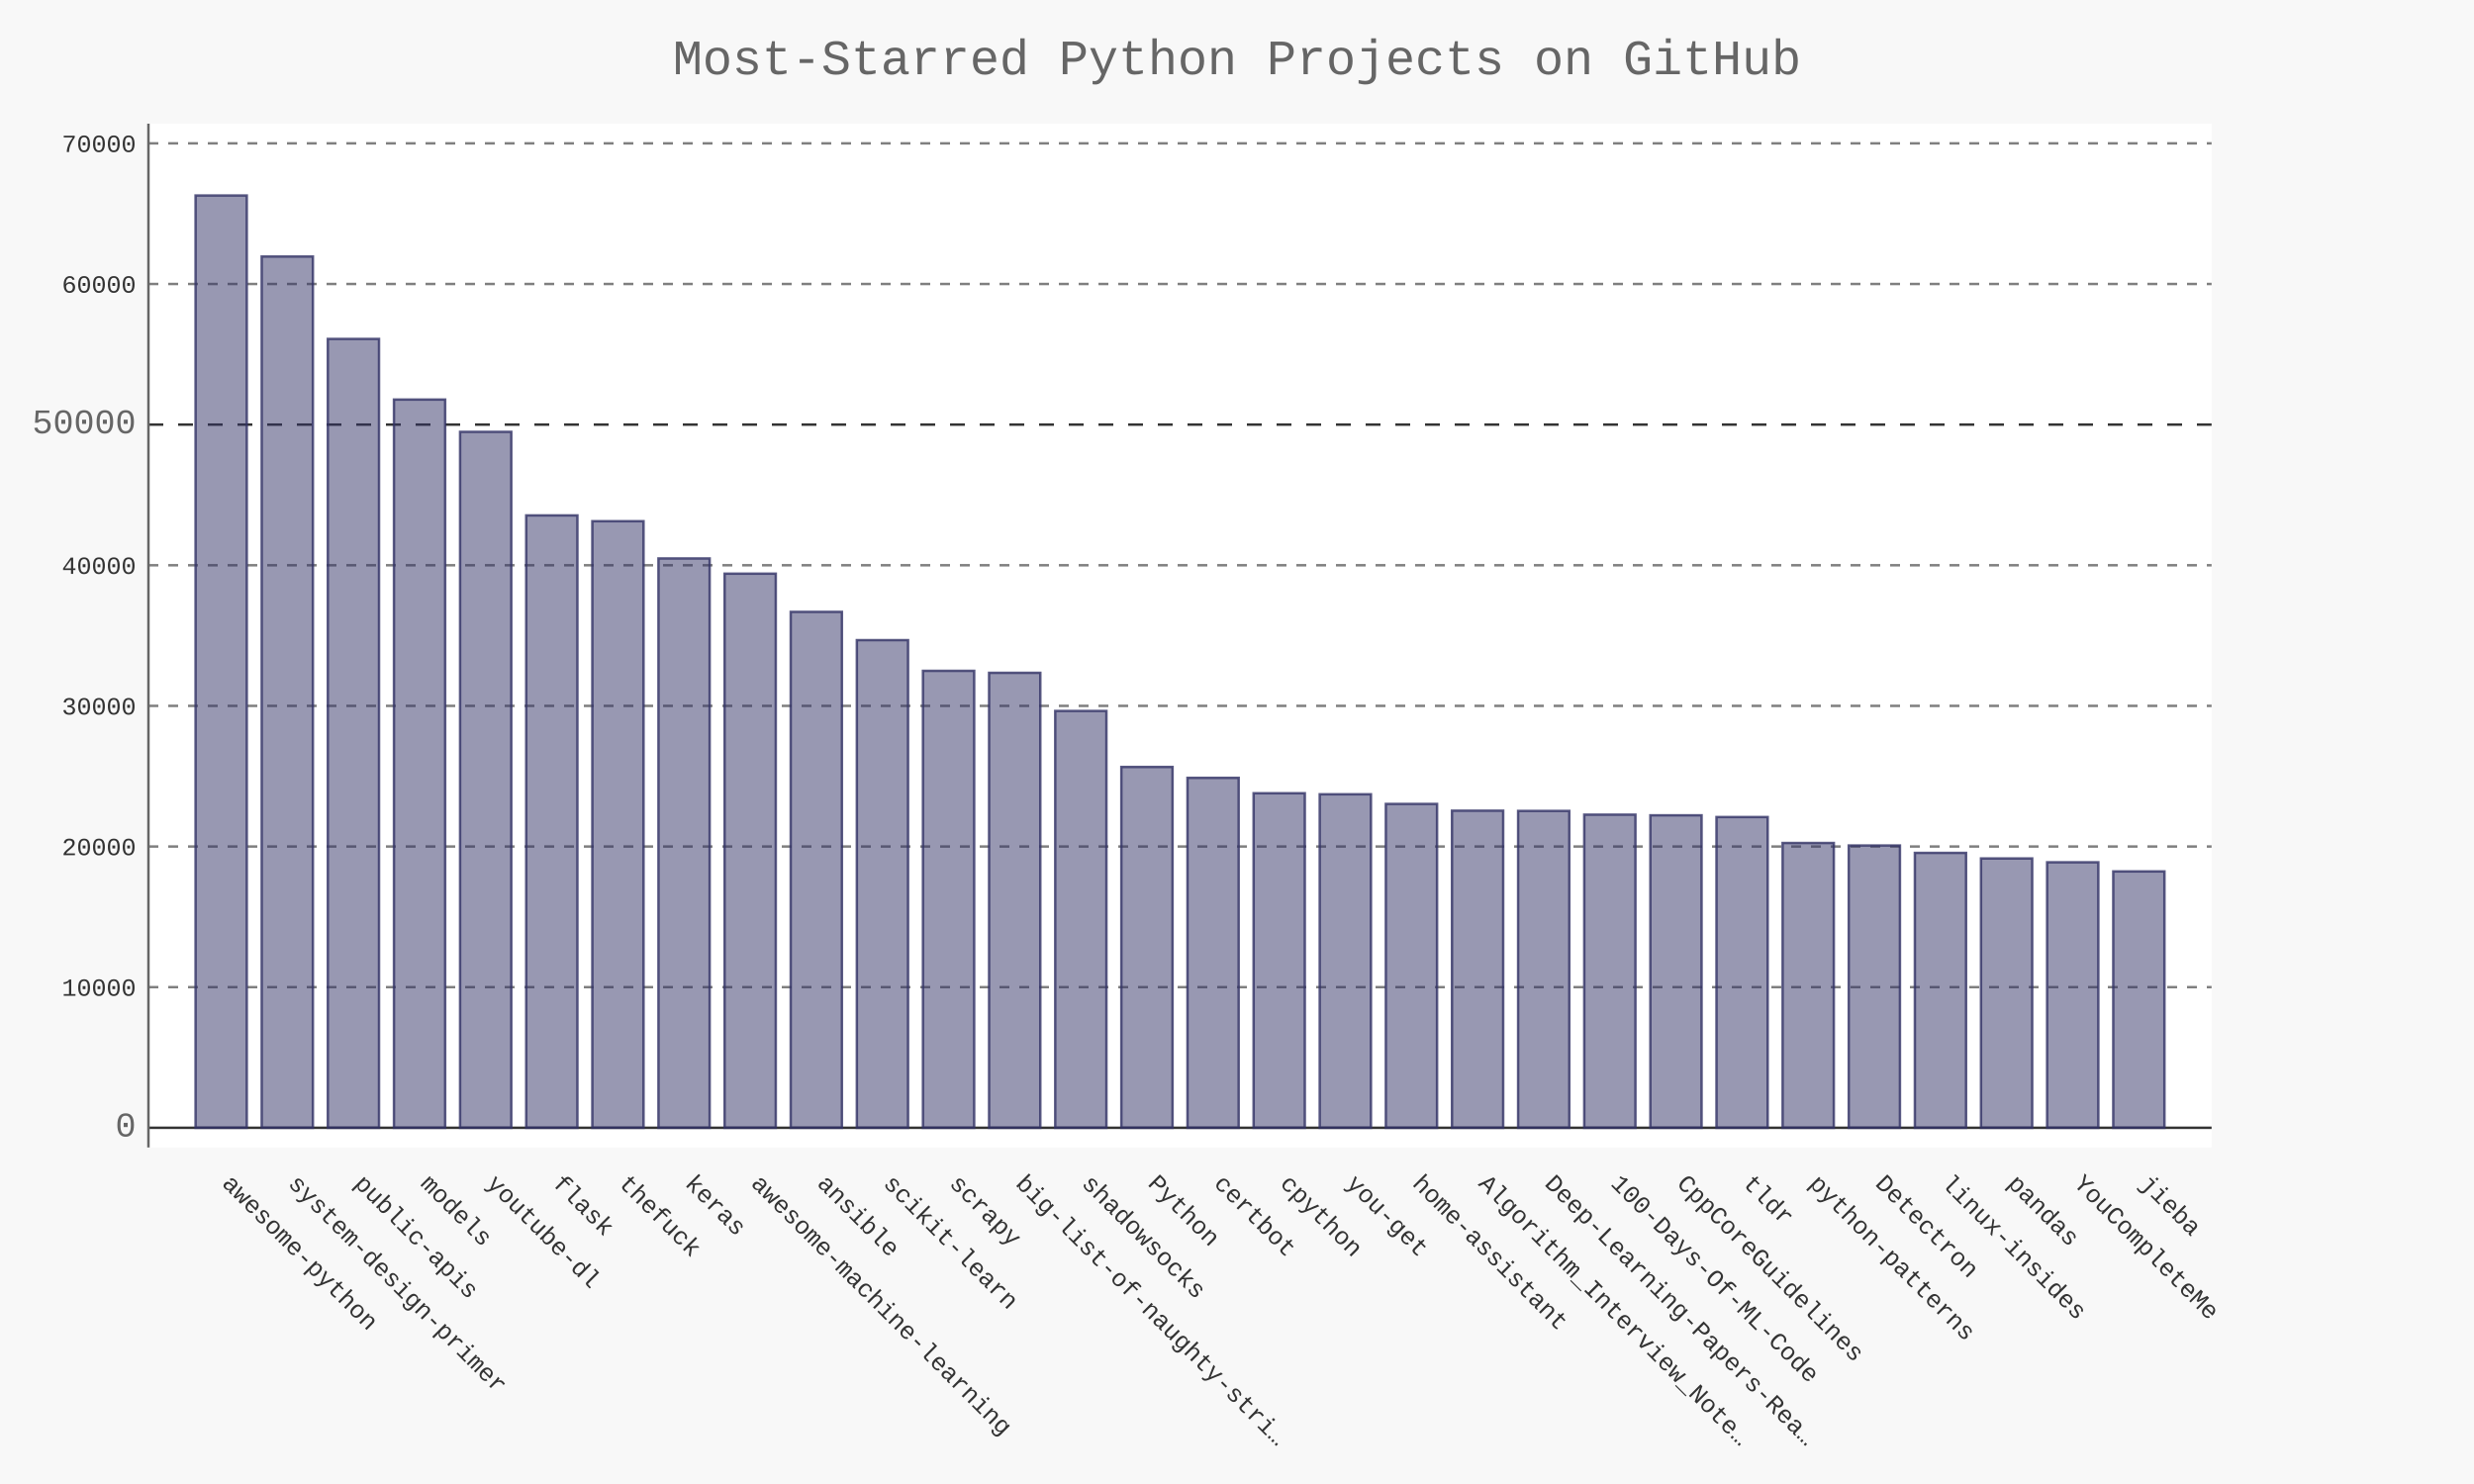
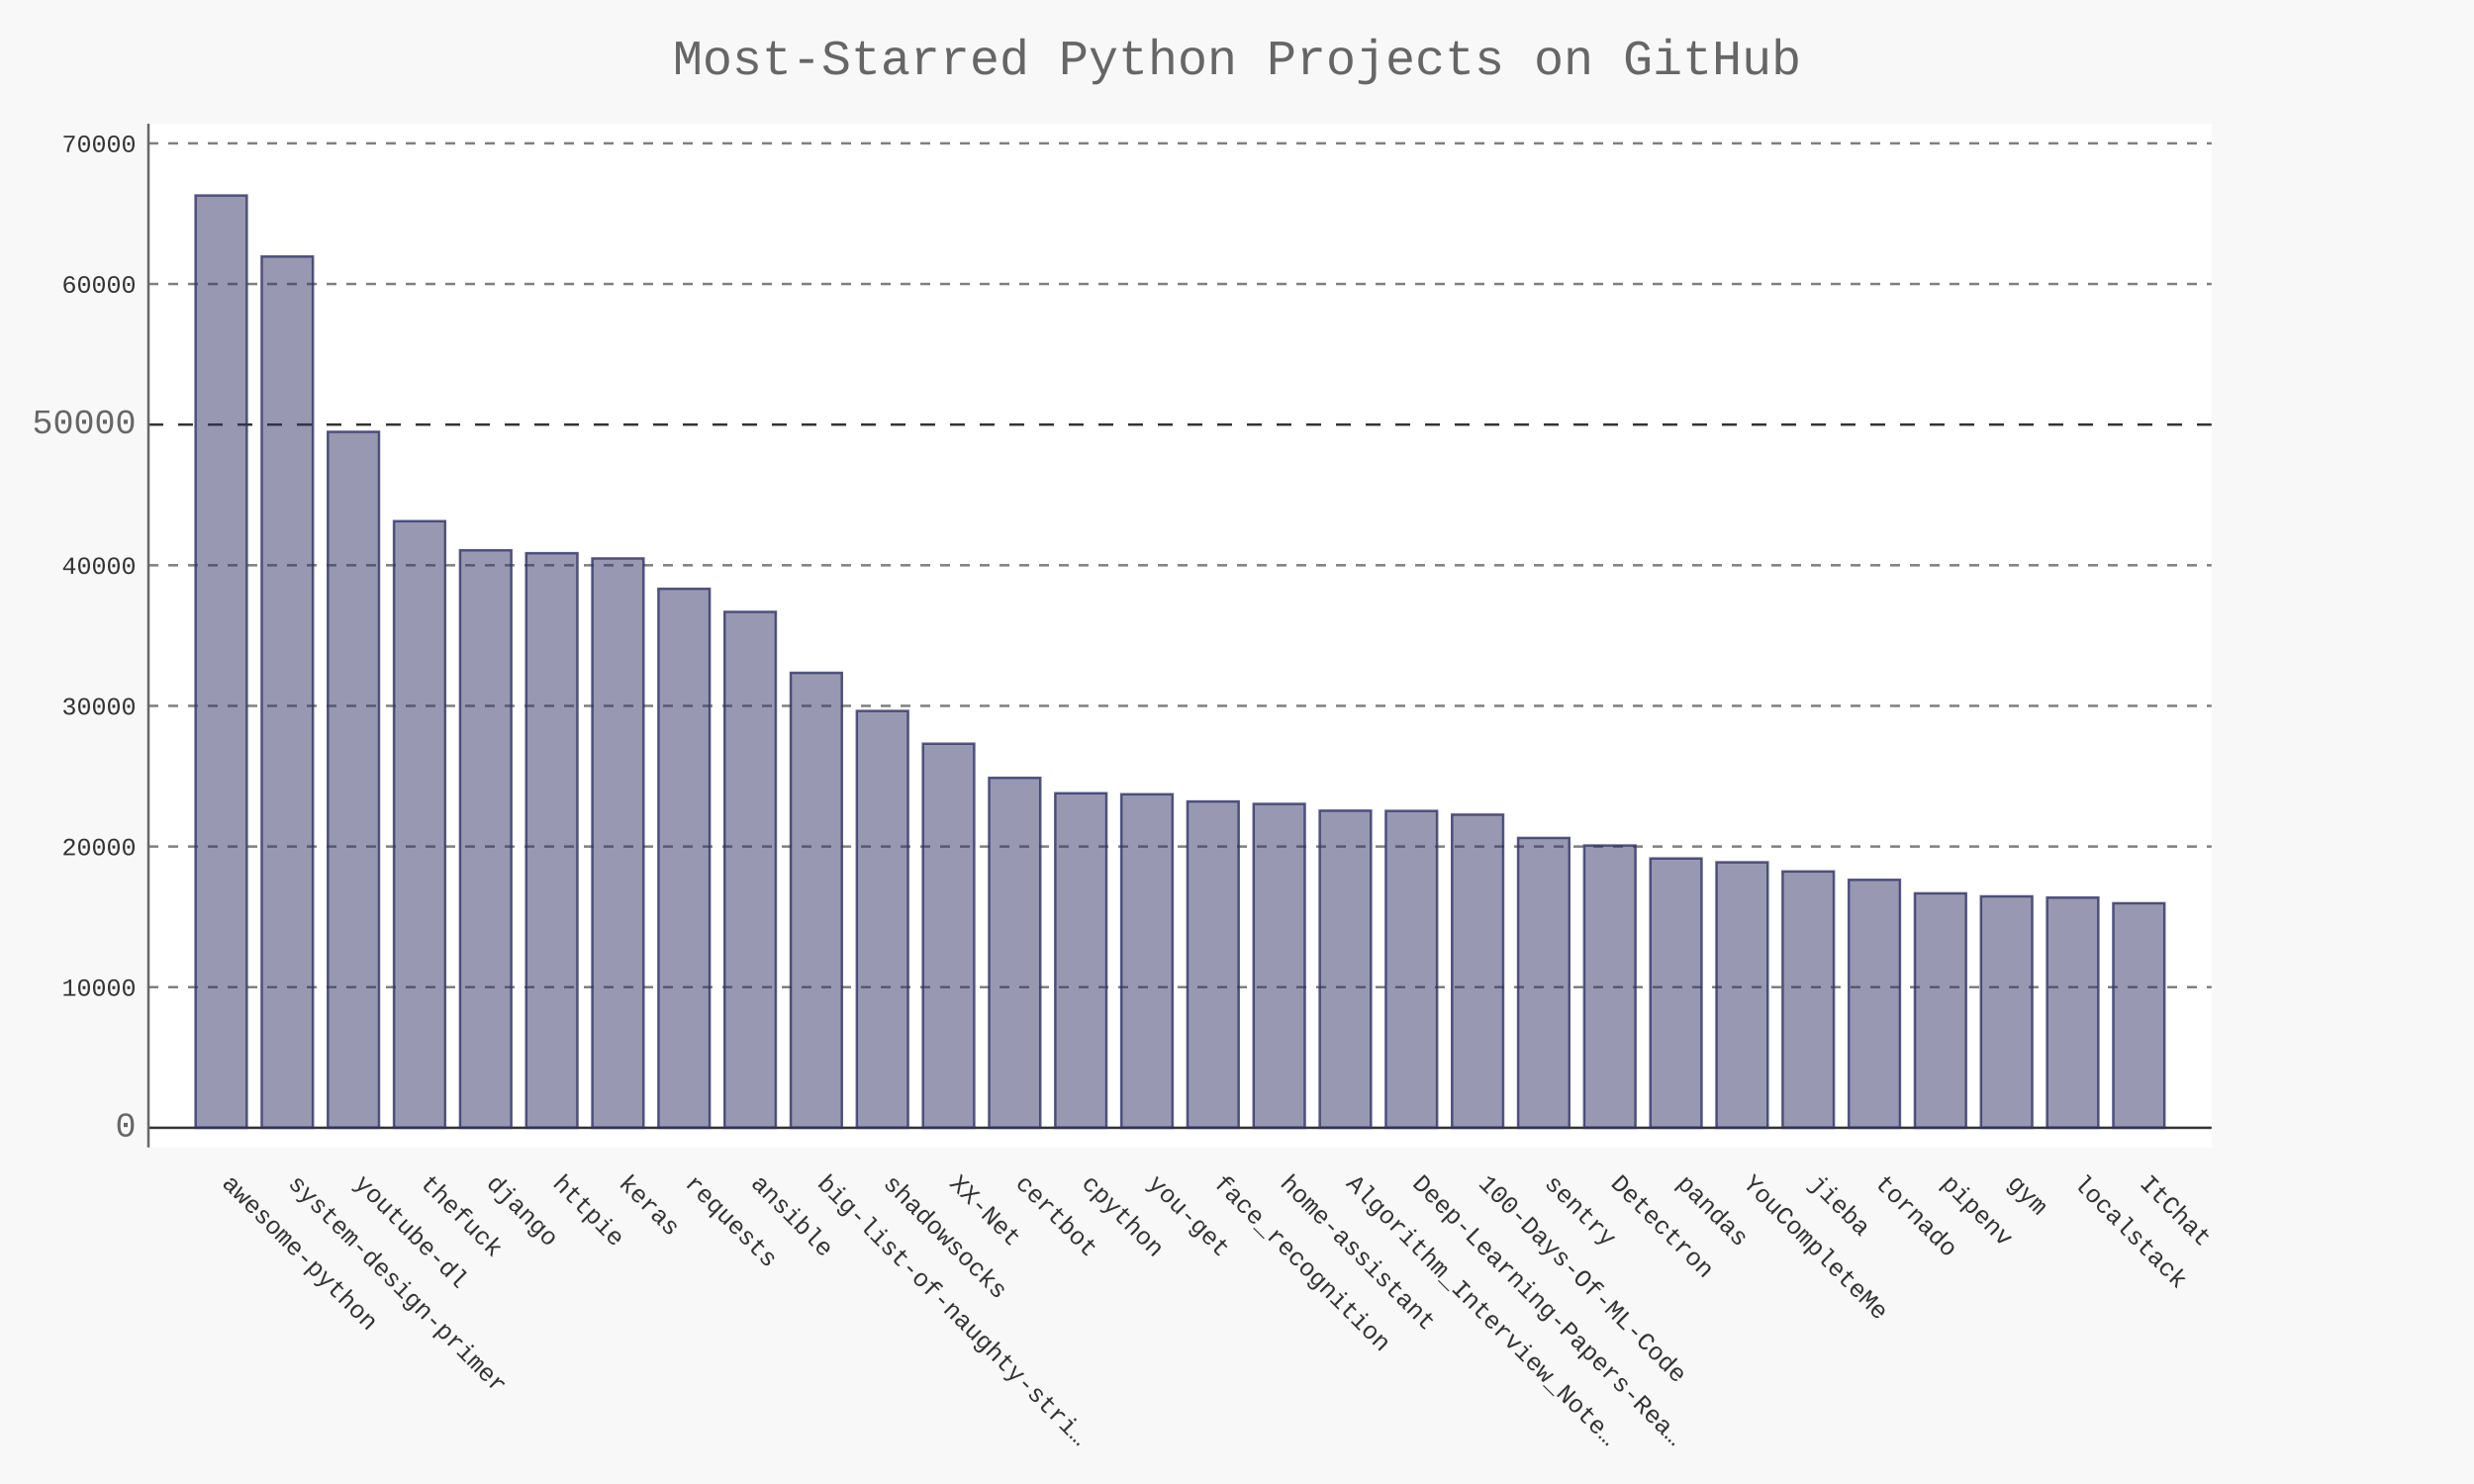
- <svg xmlns="http://www.w3.org/2000/svg" xmlns:xlink="http://www.w3.org/1999/xlink" class="pygal-chart" id="chart-4b67878f-1d0d-43b5-9f86-fe4b9a82ac92" viewBox="0 0 1000 600">
+ <svg xmlns="http://www.w3.org/2000/svg" xmlns:xlink="http://www.w3.org/1999/xlink" class="pygal-chart" id="chart-c93a6a64-2161-42f3-8561-0d703733b2ab" viewBox="0 0 1000 600">
  <defs>
-     <style type="text/css">#chart-4b67878f-1d0d-43b5-9f86-fe4b9a82ac92{-webkit-user-select:none;-webkit-font-smoothing:antialiased;font-family:Consolas,"Liberation Mono",Menlo,Courier,monospace}#chart-4b67878f-1d0d-43b5-9f86-fe4b9a82ac92 .title{font-family:Consolas,"Liberation Mono",Menlo,Courier,monospace;font-size:20px}#chart-4b67878f-1d0d-43b5-9f86-fe4b9a82ac92 .legends .legend text{font-family:Consolas,"Liberation Mono",Menlo,Courier,monospace;font-size:14px}#chart-4b67878f-1d0d-43b5-9f86-fe4b9a82ac92 .axis text{font-family:Consolas,"Liberation Mono",Menlo,Courier,monospace;font-size:10px}#chart-4b67878f-1d0d-43b5-9f86-fe4b9a82ac92 .axis text.major{font-family:Consolas,"Liberation Mono",Menlo,Courier,monospace;font-size:14px}#chart-4b67878f-1d0d-43b5-9f86-fe4b9a82ac92 .text-overlay text.value{font-family:Consolas,"Liberation Mono",Menlo,Courier,monospace;font-size:16px}#chart-4b67878f-1d0d-43b5-9f86-fe4b9a82ac92 .text-overlay text.label{font-family:Consolas,"Liberation Mono",Menlo,Courier,monospace;font-size:10px}#chart-4b67878f-1d0d-43b5-9f86-fe4b9a82ac92 .tooltip{font-family:Consolas,"Liberation Mono",Menlo,Courier,monospace;font-size:14px}#chart-4b67878f-1d0d-43b5-9f86-fe4b9a82ac92 text.no_data{font-family:Consolas,"Liberation Mono",Menlo,Courier,monospace;font-size:64px}
- #chart-4b67878f-1d0d-43b5-9f86-fe4b9a82ac92{background-color:#f8f8f8}#chart-4b67878f-1d0d-43b5-9f86-fe4b9a82ac92 path,#chart-4b67878f-1d0d-43b5-9f86-fe4b9a82ac92 line,#chart-4b67878f-1d0d-43b5-9f86-fe4b9a82ac92 rect,#chart-4b67878f-1d0d-43b5-9f86-fe4b9a82ac92 circle{-webkit-transition:250ms ease-in;-moz-transition:250ms ease-in;transition:250ms ease-in}#chart-4b67878f-1d0d-43b5-9f86-fe4b9a82ac92 .graph &gt; .background{fill:#f8f8f8}#chart-4b67878f-1d0d-43b5-9f86-fe4b9a82ac92 .plot &gt; .background{fill:#ffffff}#chart-4b67878f-1d0d-43b5-9f86-fe4b9a82ac92 .graph{fill:#333}#chart-4b67878f-1d0d-43b5-9f86-fe4b9a82ac92 text.no_data{fill:#666}#chart-4b67878f-1d0d-43b5-9f86-fe4b9a82ac92 .title{fill:#666}#chart-4b67878f-1d0d-43b5-9f86-fe4b9a82ac92 .legends .legend text{fill:#333}#chart-4b67878f-1d0d-43b5-9f86-fe4b9a82ac92 .legends .legend:hover text{fill:#666}#chart-4b67878f-1d0d-43b5-9f86-fe4b9a82ac92 .axis .line{stroke:#666}#chart-4b67878f-1d0d-43b5-9f86-fe4b9a82ac92 .axis .guide.line{stroke:rgba(0,0,0,0.5)}#chart-4b67878f-1d0d-43b5-9f86-fe4b9a82ac92 .axis .major.line{stroke:#333}#chart-4b67878f-1d0d-43b5-9f86-fe4b9a82ac92 .axis text.major{fill:#666}#chart-4b67878f-1d0d-43b5-9f86-fe4b9a82ac92 .axis.y .guides:hover .guide.line,#chart-4b67878f-1d0d-43b5-9f86-fe4b9a82ac92 .line-graph .axis.x .guides:hover .guide.line,#chart-4b67878f-1d0d-43b5-9f86-fe4b9a82ac92 .stackedline-graph .axis.x .guides:hover .guide.line,#chart-4b67878f-1d0d-43b5-9f86-fe4b9a82ac92 .xy-graph .axis.x .guides:hover .guide.line{stroke:#666}#chart-4b67878f-1d0d-43b5-9f86-fe4b9a82ac92 .axis .guides:hover text{fill:#666}#chart-4b67878f-1d0d-43b5-9f86-fe4b9a82ac92 .reactive{fill-opacity:.5;stroke-opacity:.8}#chart-4b67878f-1d0d-43b5-9f86-fe4b9a82ac92 .ci{stroke:#333}#chart-4b67878f-1d0d-43b5-9f86-fe4b9a82ac92 .reactive.active,#chart-4b67878f-1d0d-43b5-9f86-fe4b9a82ac92 .active .reactive{fill-opacity:.9;stroke-opacity:.9;stroke-width:4}#chart-4b67878f-1d0d-43b5-9f86-fe4b9a82ac92 .ci .reactive.active{stroke-width:1.5}#chart-4b67878f-1d0d-43b5-9f86-fe4b9a82ac92 .series text{fill:#666}#chart-4b67878f-1d0d-43b5-9f86-fe4b9a82ac92 .tooltip rect{fill:#ffffff;stroke:#666;-webkit-transition:opacity 250ms ease-in;-moz-transition:opacity 250ms ease-in;transition:opacity 250ms ease-in}#chart-4b67878f-1d0d-43b5-9f86-fe4b9a82ac92 .tooltip .label{fill:#333}#chart-4b67878f-1d0d-43b5-9f86-fe4b9a82ac92 .tooltip .label{fill:#333}#chart-4b67878f-1d0d-43b5-9f86-fe4b9a82ac92 .tooltip .legend{font-size:.8em;fill:rgba(0,0,0,0.5)}#chart-4b67878f-1d0d-43b5-9f86-fe4b9a82ac92 .tooltip .x_label{font-size:.6em;fill:#666}#chart-4b67878f-1d0d-43b5-9f86-fe4b9a82ac92 .tooltip .xlink{font-size:.5em;text-decoration:underline}#chart-4b67878f-1d0d-43b5-9f86-fe4b9a82ac92 .tooltip .value{font-size:1.5em}#chart-4b67878f-1d0d-43b5-9f86-fe4b9a82ac92 .bound{font-size:.5em}#chart-4b67878f-1d0d-43b5-9f86-fe4b9a82ac92 .max-value{font-size:.75em;fill:rgba(0,0,0,0.5)}#chart-4b67878f-1d0d-43b5-9f86-fe4b9a82ac92 .map-element{fill:#ffffff;stroke:rgba(0,0,0,0.5) !important}#chart-4b67878f-1d0d-43b5-9f86-fe4b9a82ac92 .map-element .reactive{fill-opacity:inherit;stroke-opacity:inherit}#chart-4b67878f-1d0d-43b5-9f86-fe4b9a82ac92 .color-0,#chart-4b67878f-1d0d-43b5-9f86-fe4b9a82ac92 .color-0 a:visited{stroke:#333366;fill:#333366}#chart-4b67878f-1d0d-43b5-9f86-fe4b9a82ac92 .text-overlay .color-0 text{fill:black}
- #chart-4b67878f-1d0d-43b5-9f86-fe4b9a82ac92 text.no_data{text-anchor:middle}#chart-4b67878f-1d0d-43b5-9f86-fe4b9a82ac92 .guide.line{fill:none}#chart-4b67878f-1d0d-43b5-9f86-fe4b9a82ac92 .centered{text-anchor:middle}#chart-4b67878f-1d0d-43b5-9f86-fe4b9a82ac92 .title{text-anchor:middle}#chart-4b67878f-1d0d-43b5-9f86-fe4b9a82ac92 .legends .legend text{fill-opacity:1}#chart-4b67878f-1d0d-43b5-9f86-fe4b9a82ac92 .axis.x text{text-anchor:middle}#chart-4b67878f-1d0d-43b5-9f86-fe4b9a82ac92 .axis.x:not(.web) text[transform]{text-anchor:start}#chart-4b67878f-1d0d-43b5-9f86-fe4b9a82ac92 .axis.x:not(.web) text[transform].backwards{text-anchor:end}#chart-4b67878f-1d0d-43b5-9f86-fe4b9a82ac92 .axis.y text{text-anchor:end}#chart-4b67878f-1d0d-43b5-9f86-fe4b9a82ac92 .axis.y text[transform].backwards{text-anchor:start}#chart-4b67878f-1d0d-43b5-9f86-fe4b9a82ac92 .axis.y2 text{text-anchor:start}#chart-4b67878f-1d0d-43b5-9f86-fe4b9a82ac92 .axis.y2 text[transform].backwards{text-anchor:end}#chart-4b67878f-1d0d-43b5-9f86-fe4b9a82ac92 .axis .guide.line{stroke-dasharray:4,4}#chart-4b67878f-1d0d-43b5-9f86-fe4b9a82ac92 .axis .major.guide.line{stroke-dasharray:6,6}#chart-4b67878f-1d0d-43b5-9f86-fe4b9a82ac92 .horizontal .axis.y .guide.line,#chart-4b67878f-1d0d-43b5-9f86-fe4b9a82ac92 .horizontal .axis.y2 .guide.line,#chart-4b67878f-1d0d-43b5-9f86-fe4b9a82ac92 .vertical .axis.x .guide.line{opacity:0}#chart-4b67878f-1d0d-43b5-9f86-fe4b9a82ac92 .horizontal .axis.always_show .guide.line,#chart-4b67878f-1d0d-43b5-9f86-fe4b9a82ac92 .vertical .axis.always_show .guide.line{opacity:1 !important}#chart-4b67878f-1d0d-43b5-9f86-fe4b9a82ac92 .axis.y .guides:hover .guide.line,#chart-4b67878f-1d0d-43b5-9f86-fe4b9a82ac92 .axis.y2 .guides:hover .guide.line,#chart-4b67878f-1d0d-43b5-9f86-fe4b9a82ac92 .axis.x .guides:hover .guide.line{opacity:1}#chart-4b67878f-1d0d-43b5-9f86-fe4b9a82ac92 .axis .guides:hover text{opacity:1}#chart-4b67878f-1d0d-43b5-9f86-fe4b9a82ac92 .nofill{fill:none}#chart-4b67878f-1d0d-43b5-9f86-fe4b9a82ac92 .subtle-fill{fill-opacity:.2}#chart-4b67878f-1d0d-43b5-9f86-fe4b9a82ac92 .dot{stroke-width:1px;fill-opacity:1}#chart-4b67878f-1d0d-43b5-9f86-fe4b9a82ac92 .dot.active{stroke-width:5px}#chart-4b67878f-1d0d-43b5-9f86-fe4b9a82ac92 .dot.negative{fill:transparent}#chart-4b67878f-1d0d-43b5-9f86-fe4b9a82ac92 text,#chart-4b67878f-1d0d-43b5-9f86-fe4b9a82ac92 tspan{stroke:none !important}#chart-4b67878f-1d0d-43b5-9f86-fe4b9a82ac92 .series text.active{opacity:1}#chart-4b67878f-1d0d-43b5-9f86-fe4b9a82ac92 .tooltip rect{fill-opacity:.95;stroke-width:.5}#chart-4b67878f-1d0d-43b5-9f86-fe4b9a82ac92 .tooltip text{fill-opacity:1}#chart-4b67878f-1d0d-43b5-9f86-fe4b9a82ac92 .showable{visibility:hidden}#chart-4b67878f-1d0d-43b5-9f86-fe4b9a82ac92 .showable.shown{visibility:visible}#chart-4b67878f-1d0d-43b5-9f86-fe4b9a82ac92 .gauge-background{fill:rgba(229,229,229,1);stroke:none}#chart-4b67878f-1d0d-43b5-9f86-fe4b9a82ac92 .bg-lines{stroke:#f8f8f8;stroke-width:2px}</style>
+     <style type="text/css">#chart-c93a6a64-2161-42f3-8561-0d703733b2ab{-webkit-user-select:none;-webkit-font-smoothing:antialiased;font-family:Consolas,"Liberation Mono",Menlo,Courier,monospace}#chart-c93a6a64-2161-42f3-8561-0d703733b2ab .title{font-family:Consolas,"Liberation Mono",Menlo,Courier,monospace;font-size:20px}#chart-c93a6a64-2161-42f3-8561-0d703733b2ab .legends .legend text{font-family:Consolas,"Liberation Mono",Menlo,Courier,monospace;font-size:14px}#chart-c93a6a64-2161-42f3-8561-0d703733b2ab .axis text{font-family:Consolas,"Liberation Mono",Menlo,Courier,monospace;font-size:10px}#chart-c93a6a64-2161-42f3-8561-0d703733b2ab .axis text.major{font-family:Consolas,"Liberation Mono",Menlo,Courier,monospace;font-size:14px}#chart-c93a6a64-2161-42f3-8561-0d703733b2ab .text-overlay text.value{font-family:Consolas,"Liberation Mono",Menlo,Courier,monospace;font-size:16px}#chart-c93a6a64-2161-42f3-8561-0d703733b2ab .text-overlay text.label{font-family:Consolas,"Liberation Mono",Menlo,Courier,monospace;font-size:10px}#chart-c93a6a64-2161-42f3-8561-0d703733b2ab .tooltip{font-family:Consolas,"Liberation Mono",Menlo,Courier,monospace;font-size:14px}#chart-c93a6a64-2161-42f3-8561-0d703733b2ab text.no_data{font-family:Consolas,"Liberation Mono",Menlo,Courier,monospace;font-size:64px}
+ #chart-c93a6a64-2161-42f3-8561-0d703733b2ab{background-color:#f8f8f8}#chart-c93a6a64-2161-42f3-8561-0d703733b2ab path,#chart-c93a6a64-2161-42f3-8561-0d703733b2ab line,#chart-c93a6a64-2161-42f3-8561-0d703733b2ab rect,#chart-c93a6a64-2161-42f3-8561-0d703733b2ab circle{-webkit-transition:250ms ease-in;-moz-transition:250ms ease-in;transition:250ms ease-in}#chart-c93a6a64-2161-42f3-8561-0d703733b2ab .graph &gt; .background{fill:#f8f8f8}#chart-c93a6a64-2161-42f3-8561-0d703733b2ab .plot &gt; .background{fill:#ffffff}#chart-c93a6a64-2161-42f3-8561-0d703733b2ab .graph{fill:#333}#chart-c93a6a64-2161-42f3-8561-0d703733b2ab text.no_data{fill:#666}#chart-c93a6a64-2161-42f3-8561-0d703733b2ab .title{fill:#666}#chart-c93a6a64-2161-42f3-8561-0d703733b2ab .legends .legend text{fill:#333}#chart-c93a6a64-2161-42f3-8561-0d703733b2ab .legends .legend:hover text{fill:#666}#chart-c93a6a64-2161-42f3-8561-0d703733b2ab .axis .line{stroke:#666}#chart-c93a6a64-2161-42f3-8561-0d703733b2ab .axis .guide.line{stroke:rgba(0,0,0,0.5)}#chart-c93a6a64-2161-42f3-8561-0d703733b2ab .axis .major.line{stroke:#333}#chart-c93a6a64-2161-42f3-8561-0d703733b2ab .axis text.major{fill:#666}#chart-c93a6a64-2161-42f3-8561-0d703733b2ab .axis.y .guides:hover .guide.line,#chart-c93a6a64-2161-42f3-8561-0d703733b2ab .line-graph .axis.x .guides:hover .guide.line,#chart-c93a6a64-2161-42f3-8561-0d703733b2ab .stackedline-graph .axis.x .guides:hover .guide.line,#chart-c93a6a64-2161-42f3-8561-0d703733b2ab .xy-graph .axis.x .guides:hover .guide.line{stroke:#666}#chart-c93a6a64-2161-42f3-8561-0d703733b2ab .axis .guides:hover text{fill:#666}#chart-c93a6a64-2161-42f3-8561-0d703733b2ab .reactive{fill-opacity:.5;stroke-opacity:.8}#chart-c93a6a64-2161-42f3-8561-0d703733b2ab .ci{stroke:#333}#chart-c93a6a64-2161-42f3-8561-0d703733b2ab .reactive.active,#chart-c93a6a64-2161-42f3-8561-0d703733b2ab .active .reactive{fill-opacity:.9;stroke-opacity:.9;stroke-width:4}#chart-c93a6a64-2161-42f3-8561-0d703733b2ab .ci .reactive.active{stroke-width:1.5}#chart-c93a6a64-2161-42f3-8561-0d703733b2ab .series text{fill:#666}#chart-c93a6a64-2161-42f3-8561-0d703733b2ab .tooltip rect{fill:#ffffff;stroke:#666;-webkit-transition:opacity 250ms ease-in;-moz-transition:opacity 250ms ease-in;transition:opacity 250ms ease-in}#chart-c93a6a64-2161-42f3-8561-0d703733b2ab .tooltip .label{fill:#333}#chart-c93a6a64-2161-42f3-8561-0d703733b2ab .tooltip .label{fill:#333}#chart-c93a6a64-2161-42f3-8561-0d703733b2ab .tooltip .legend{font-size:.8em;fill:rgba(0,0,0,0.5)}#chart-c93a6a64-2161-42f3-8561-0d703733b2ab .tooltip .x_label{font-size:.6em;fill:#666}#chart-c93a6a64-2161-42f3-8561-0d703733b2ab .tooltip .xlink{font-size:.5em;text-decoration:underline}#chart-c93a6a64-2161-42f3-8561-0d703733b2ab .tooltip .value{font-size:1.5em}#chart-c93a6a64-2161-42f3-8561-0d703733b2ab .bound{font-size:.5em}#chart-c93a6a64-2161-42f3-8561-0d703733b2ab .max-value{font-size:.75em;fill:rgba(0,0,0,0.5)}#chart-c93a6a64-2161-42f3-8561-0d703733b2ab .map-element{fill:#ffffff;stroke:rgba(0,0,0,0.5) !important}#chart-c93a6a64-2161-42f3-8561-0d703733b2ab .map-element .reactive{fill-opacity:inherit;stroke-opacity:inherit}#chart-c93a6a64-2161-42f3-8561-0d703733b2ab .color-0,#chart-c93a6a64-2161-42f3-8561-0d703733b2ab .color-0 a:visited{stroke:#333366;fill:#333366}#chart-c93a6a64-2161-42f3-8561-0d703733b2ab .text-overlay .color-0 text{fill:black}
+ #chart-c93a6a64-2161-42f3-8561-0d703733b2ab text.no_data{text-anchor:middle}#chart-c93a6a64-2161-42f3-8561-0d703733b2ab .guide.line{fill:none}#chart-c93a6a64-2161-42f3-8561-0d703733b2ab .centered{text-anchor:middle}#chart-c93a6a64-2161-42f3-8561-0d703733b2ab .title{text-anchor:middle}#chart-c93a6a64-2161-42f3-8561-0d703733b2ab .legends .legend text{fill-opacity:1}#chart-c93a6a64-2161-42f3-8561-0d703733b2ab .axis.x text{text-anchor:middle}#chart-c93a6a64-2161-42f3-8561-0d703733b2ab .axis.x:not(.web) text[transform]{text-anchor:start}#chart-c93a6a64-2161-42f3-8561-0d703733b2ab .axis.x:not(.web) text[transform].backwards{text-anchor:end}#chart-c93a6a64-2161-42f3-8561-0d703733b2ab .axis.y text{text-anchor:end}#chart-c93a6a64-2161-42f3-8561-0d703733b2ab .axis.y text[transform].backwards{text-anchor:start}#chart-c93a6a64-2161-42f3-8561-0d703733b2ab .axis.y2 text{text-anchor:start}#chart-c93a6a64-2161-42f3-8561-0d703733b2ab .axis.y2 text[transform].backwards{text-anchor:end}#chart-c93a6a64-2161-42f3-8561-0d703733b2ab .axis .guide.line{stroke-dasharray:4,4}#chart-c93a6a64-2161-42f3-8561-0d703733b2ab .axis .major.guide.line{stroke-dasharray:6,6}#chart-c93a6a64-2161-42f3-8561-0d703733b2ab .horizontal .axis.y .guide.line,#chart-c93a6a64-2161-42f3-8561-0d703733b2ab .horizontal .axis.y2 .guide.line,#chart-c93a6a64-2161-42f3-8561-0d703733b2ab .vertical .axis.x .guide.line{opacity:0}#chart-c93a6a64-2161-42f3-8561-0d703733b2ab .horizontal .axis.always_show .guide.line,#chart-c93a6a64-2161-42f3-8561-0d703733b2ab .vertical .axis.always_show .guide.line{opacity:1 !important}#chart-c93a6a64-2161-42f3-8561-0d703733b2ab .axis.y .guides:hover .guide.line,#chart-c93a6a64-2161-42f3-8561-0d703733b2ab .axis.y2 .guides:hover .guide.line,#chart-c93a6a64-2161-42f3-8561-0d703733b2ab .axis.x .guides:hover .guide.line{opacity:1}#chart-c93a6a64-2161-42f3-8561-0d703733b2ab .axis .guides:hover text{opacity:1}#chart-c93a6a64-2161-42f3-8561-0d703733b2ab .nofill{fill:none}#chart-c93a6a64-2161-42f3-8561-0d703733b2ab .subtle-fill{fill-opacity:.2}#chart-c93a6a64-2161-42f3-8561-0d703733b2ab .dot{stroke-width:1px;fill-opacity:1}#chart-c93a6a64-2161-42f3-8561-0d703733b2ab .dot.active{stroke-width:5px}#chart-c93a6a64-2161-42f3-8561-0d703733b2ab .dot.negative{fill:transparent}#chart-c93a6a64-2161-42f3-8561-0d703733b2ab text,#chart-c93a6a64-2161-42f3-8561-0d703733b2ab tspan{stroke:none !important}#chart-c93a6a64-2161-42f3-8561-0d703733b2ab .series text.active{opacity:1}#chart-c93a6a64-2161-42f3-8561-0d703733b2ab .tooltip rect{fill-opacity:.95;stroke-width:.5}#chart-c93a6a64-2161-42f3-8561-0d703733b2ab .tooltip text{fill-opacity:1}#chart-c93a6a64-2161-42f3-8561-0d703733b2ab .showable{visibility:hidden}#chart-c93a6a64-2161-42f3-8561-0d703733b2ab .showable.shown{visibility:visible}#chart-c93a6a64-2161-42f3-8561-0d703733b2ab .gauge-background{fill:rgba(229,229,229,1);stroke:none}#chart-c93a6a64-2161-42f3-8561-0d703733b2ab .bg-lines{stroke:#f8f8f8;stroke-width:2px}</style>
  </defs>
  <g class="graph bar-graph vertical">
    <rect class="background" height="600" width="1000" x="0" y="0" />
    <g class="plot" transform="translate(60, 50)">
      <rect class="background" height="413.934" width="833.934" x="0" y="0" />
      <g class="axis y always_show">
        <g class="guides">
          <path class="axis major line" d="M0 405.974 h833.934" />
          <text class="major" x="-5" y="409.474">0</text>
        </g>
        <g class="guides">
          <path class="guide line" d="M0 349.115 h833.934" />
          <text class="" x="-5" y="352.615">10000</text>
        </g>
        <g class="guides">
          <path class="guide line" d="M0 292.256 h833.934" />
          <text class="" x="-5" y="295.756">20000</text>
        </g>
        <g class="guides">
          <path class="guide line" d="M0 235.397 h833.934" />
          <text class="" x="-5" y="238.897">30000</text>
        </g>
        <g class="guides">
          <path class="guide line" d="M0 178.537 h833.934" />
          <text class="" x="-5" y="182.037">40000</text>
        </g>
        <g class="guides">
          <path class="major guide line" d="M0 121.678 h833.934" />
          <text class="major" x="-5" y="125.178">50000</text>
        </g>
        <g class="guides">
          <path class="guide line" d="M0 64.819 h833.934" />
          <text class="" x="-5" y="68.319">60000</text>
        </g>
        <g class="guides">
          <path class="guide line" d="M0 7.96 h833.934" />
          <text class="" x="-5" y="11.46">70000</text>
        </g>
      </g>
      <g class="axis x">
        <path class="line" d="M0 0 v413.934" />
        <g class="guides">
          <path class="guide line" d="M29.402 0 v413.934" />
          <text class="" transform="rotate(45 29.40152 428.934)" x="29.402" y="428.934">awesome-python</text>
        </g>
        <g class="guides">
          <path class="guide line" d="M56.13 0 v413.934" />
          <text class="" transform="rotate(45 56.13017 428.934)" x="56.13" y="428.934">system-design-primer</text>
        </g>
        <g class="guides">
          <path class="guide line" d="M82.859 0 v413.934" />
-           <text class="" transform="rotate(45 82.85882 428.934)" x="82.859" y="428.934">public-apis</text>
+           <text class="" transform="rotate(45 82.85882 428.934)" x="82.859" y="428.934">youtube-dl</text>
        </g>
        <g class="guides">
          <path class="guide line" d="M109.587 0 v413.934" />
-           <text class="" transform="rotate(45 109.5875 428.934)" x="109.587" y="428.934">models</text>
+           <text class="" transform="rotate(45 109.5875 428.934)" x="109.587" y="428.934">thefuck</text>
        </g>
        <g class="guides">
          <path class="guide line" d="M136.316 0 v413.934" />
-           <text class="" transform="rotate(45 136.3161 428.934)" x="136.316" y="428.934">youtube-dl</text>
+           <text class="" transform="rotate(45 136.3161 428.934)" x="136.316" y="428.934">django</text>
        </g>
        <g class="guides">
          <path class="guide line" d="M163.045 0 v413.934" />
-           <text class="" transform="rotate(45 163.0448 428.934)" x="163.045" y="428.934">flask</text>
+           <text class="" transform="rotate(45 163.0448 428.934)" x="163.045" y="428.934">httpie</text>
        </g>
        <g class="guides">
          <path class="guide line" d="M189.773 0 v413.934" />
-           <text class="" transform="rotate(45 189.7734 428.934)" x="189.773" y="428.934">thefuck</text>
+           <text class="" transform="rotate(45 189.7734 428.934)" x="189.773" y="428.934">keras</text>
        </g>
        <g class="guides">
          <path class="guide line" d="M216.502 0 v413.934" />
-           <text class="" transform="rotate(45 216.5021 428.934)" x="216.502" y="428.934">keras</text>
+           <text class="" transform="rotate(45 216.5021 428.934)" x="216.502" y="428.934">requests</text>
        </g>
        <g class="guides">
          <path class="guide line" d="M243.231 0 v413.934" />
-           <text class="" transform="rotate(45 243.2307 428.934)" x="243.231" y="428.934">awesome-machine-learning</text>
+           <text class="" transform="rotate(45 243.2307 428.934)" x="243.231" y="428.934">ansible</text>
        </g>
        <g class="guides">
          <path class="guide line" d="M269.959 0 v413.934" />
-           <text class="" transform="rotate(45 269.9594 428.934)" x="269.959" y="428.934">ansible</text>
+           <text class="" transform="rotate(45 269.9594 428.934)" x="269.959" y="428.934">big-list-of-naughty-stri…</text>
        </g>
        <g class="guides">
          <path class="guide line" d="M296.688 0 v413.934" />
-           <text class="" transform="rotate(45 296.6881 428.934)" x="296.688" y="428.934">scikit-learn</text>
+           <text class="" transform="rotate(45 296.6881 428.934)" x="296.688" y="428.934">shadowsocks</text>
        </g>
        <g class="guides">
          <path class="guide line" d="M323.417 0 v413.934" />
-           <text class="" transform="rotate(45 323.4167 428.934)" x="323.417" y="428.934">scrapy</text>
+           <text class="" transform="rotate(45 323.4167 428.934)" x="323.417" y="428.934">XX-Net</text>
        </g>
        <g class="guides">
          <path class="guide line" d="M350.145 0 v413.934" />
-           <text class="" transform="rotate(45 350.1454 428.934)" x="350.145" y="428.934">big-list-of-naughty-stri…</text>
+           <text class="" transform="rotate(45 350.1454 428.934)" x="350.145" y="428.934">certbot</text>
        </g>
        <g class="guides">
          <path class="guide line" d="M376.874 0 v413.934" />
-           <text class="" transform="rotate(45 376.874 428.934)" x="376.874" y="428.934">shadowsocks</text>
+           <text class="" transform="rotate(45 376.874 428.934)" x="376.874" y="428.934">cpython</text>
        </g>
        <g class="guides">
          <path class="guide line" d="M403.603 0 v413.934" />
-           <text class="" transform="rotate(45 403.6027 428.934)" x="403.603" y="428.934">Python</text>
+           <text class="" transform="rotate(45 403.6027 428.934)" x="403.603" y="428.934">you-get</text>
        </g>
        <g class="guides">
          <path class="guide line" d="M430.331 0 v413.934" />
-           <text class="" transform="rotate(45 430.3313 428.934)" x="430.331" y="428.934">certbot</text>
+           <text class="" transform="rotate(45 430.3313 428.934)" x="430.331" y="428.934">face_recognition</text>
        </g>
        <g class="guides">
          <path class="guide line" d="M457.06 0 v413.934" />
-           <text class="" transform="rotate(45 457.06 428.934)" x="457.06" y="428.934">cpython</text>
+           <text class="" transform="rotate(45 457.06 428.934)" x="457.06" y="428.934">home-assistant</text>
        </g>
        <g class="guides">
          <path class="guide line" d="M483.789 0 v413.934" />
-           <text class="" transform="rotate(45 483.7886 428.934)" x="483.789" y="428.934">you-get</text>
+           <text class="" transform="rotate(45 483.7886 428.934)" x="483.789" y="428.934">Algorithm_Interview_Note…</text>
        </g>
        <g class="guides">
          <path class="guide line" d="M510.517 0 v413.934" />
-           <text class="" transform="rotate(45 510.5173 428.934)" x="510.517" y="428.934">home-assistant</text>
+           <text class="" transform="rotate(45 510.5173 428.934)" x="510.517" y="428.934">Deep-Learning-Papers-Rea…</text>
        </g>
        <g class="guides">
          <path class="guide line" d="M537.246 0 v413.934" />
-           <text class="" transform="rotate(45 537.2459 428.934)" x="537.246" y="428.934">Algorithm_Interview_Note…</text>
+           <text class="" transform="rotate(45 537.2459 428.934)" x="537.246" y="428.934">100-Days-Of-ML-Code</text>
        </g>
        <g class="guides">
          <path class="guide line" d="M563.975 0 v413.934" />
-           <text class="" transform="rotate(45 563.9746 428.934)" x="563.975" y="428.934">Deep-Learning-Papers-Rea…</text>
+           <text class="" transform="rotate(45 563.9746 428.934)" x="563.975" y="428.934">sentry</text>
        </g>
        <g class="guides">
          <path class="guide line" d="M590.703 0 v413.934" />
-           <text class="" transform="rotate(45 590.7032 428.934)" x="590.703" y="428.934">100-Days-Of-ML-Code</text>
+           <text class="" transform="rotate(45 590.7032 428.934)" x="590.703" y="428.934">Detectron</text>
        </g>
        <g class="guides">
          <path class="guide line" d="M617.432 0 v413.934" />
-           <text class="" transform="rotate(45 617.4319 428.934)" x="617.432" y="428.934">CppCoreGuidelines</text>
+           <text class="" transform="rotate(45 617.4319 428.934)" x="617.432" y="428.934">pandas</text>
        </g>
        <g class="guides">
          <path class="guide line" d="M644.161 0 v413.934" />
-           <text class="" transform="rotate(45 644.1605 428.934)" x="644.161" y="428.934">tldr</text>
+           <text class="" transform="rotate(45 644.1605 428.934)" x="644.161" y="428.934">YouCompleteMe</text>
        </g>
        <g class="guides">
          <path class="guide line" d="M670.889 0 v413.934" />
-           <text class="" transform="rotate(45 670.8892 428.934)" x="670.889" y="428.934">python-patterns</text>
+           <text class="" transform="rotate(45 670.8892 428.934)" x="670.889" y="428.934">jieba</text>
        </g>
        <g class="guides">
          <path class="guide line" d="M697.618 0 v413.934" />
-           <text class="" transform="rotate(45 697.6179 428.934)" x="697.618" y="428.934">Detectron</text>
+           <text class="" transform="rotate(45 697.6179 428.934)" x="697.618" y="428.934">tornado</text>
        </g>
        <g class="guides">
          <path class="guide line" d="M724.347 0 v413.934" />
-           <text class="" transform="rotate(45 724.3465 428.934)" x="724.347" y="428.934">linux-insides</text>
+           <text class="" transform="rotate(45 724.3465 428.934)" x="724.347" y="428.934">pipenv</text>
        </g>
        <g class="guides">
          <path class="guide line" d="M751.075 0 v413.934" />
-           <text class="" transform="rotate(45 751.0752 428.934)" x="751.075" y="428.934">pandas</text>
+           <text class="" transform="rotate(45 751.0752 428.934)" x="751.075" y="428.934">gym</text>
        </g>
        <g class="guides">
          <path class="guide line" d="M777.804 0 v413.934" />
-           <text class="" transform="rotate(45 777.8038 428.934)" x="777.804" y="428.934">YouCompleteMe</text>
+           <text class="" transform="rotate(45 777.8038 428.934)" x="777.804" y="428.934">localstack</text>
        </g>
        <g class="guides">
          <path class="guide line" d="M804.532 0 v413.934" />
-           <text class="" transform="rotate(45 804.5325 428.934)" x="804.532" y="428.934">jieba</text>
+           <text class="" transform="rotate(45 804.5325 428.934)" x="804.532" y="428.934">ItChat</text>
        </g>
      </g>
      <g class="series serie-0 color-0">
        <g class="bars">
          <g class="bar">
            <a target="_blank" xlink:href="https://github.com/vinta/awesome-python">
-               <rect class="rect reactive tooltip-trigger" height="376.93" rx="0" ry="0" width="20.699" x="19.052" y="29.044" />
+               <rect class="rect reactive tooltip-trigger" height="376.936" rx="0" ry="0" width="20.699" x="19.052" y="29.038" />
            </a>
          </g>
          <g class="bar">
            <a target="_blank" xlink:href="https://github.com/donnemartin/system-design-primer">
-               <rect class="rect reactive tooltip-trigger" height="352.253" rx="0" ry="0" width="20.699" x="45.781" y="53.72" />
-             </a>
-           </g>
-           <g class="bar">
-             <a target="_blank" xlink:href="https://github.com/toddmotto/public-apis">
-               <rect class="rect reactive tooltip-trigger" height="318.94" rx="0" ry="0" width="20.699" x="72.509" y="87.034" />
-             </a>
-           </g>
-           <g class="bar">
-             <a target="_blank" xlink:href="https://github.com/tensorflow/models">
-               <rect class="rect reactive tooltip-trigger" height="294.428" rx="0" ry="0" width="20.699" x="99.238" y="111.546" />
+               <rect class="rect reactive tooltip-trigger" height="352.259" rx="0" ry="0" width="20.699" x="45.781" y="53.715" />
            </a>
          </g>
          <g class="bar">
            <a target="_blank" xlink:href="https://github.com/ytdl-org/youtube-dl">
-               <rect class="rect reactive tooltip-trigger" height="281.367" rx="0" ry="0" width="20.699" x="125.967" y="124.607" />
-             </a>
-           </g>
-           <g class="bar">
-             <a target="_blank" xlink:href="https://github.com/pallets/flask">
-               <rect class="rect reactive tooltip-trigger" height="247.593" rx="0" ry="0" width="20.699" x="152.695" y="158.381" />
+               <rect class="rect reactive tooltip-trigger" height="281.378" rx="0" ry="0" width="20.699" x="72.509" y="124.595" />
            </a>
          </g>
          <g class="bar">
            <a target="_blank" xlink:href="https://github.com/nvbn/thefuck">
-               <rect class="rect reactive tooltip-trigger" height="245.25" rx="0" ry="0" width="20.699" x="179.424" y="160.724" />
+               <rect class="rect reactive tooltip-trigger" height="245.256" rx="0" ry="0" width="20.699" x="99.238" y="160.718" />
+             </a>
+           </g>
+           <g class="bar">
+             <a target="_blank" xlink:href="https://github.com/django/django">
+               <rect class="rect reactive tooltip-trigger" height="233.492" rx="0" ry="0" width="20.699" x="125.967" y="172.482" />
+             </a>
+           </g>
+           <g class="bar">
+             <a target="_blank" xlink:href="https://github.com/jakubroztocil/httpie">
+               <rect class="rect reactive tooltip-trigger" height="232.315" rx="0" ry="0" width="20.699" x="152.695" y="173.659" />
            </a>
          </g>
          <g class="bar">
            <a target="_blank" xlink:href="https://github.com/keras-team/keras">
-               <rect class="rect reactive tooltip-trigger" height="230.188" rx="0" ry="0" width="20.699" x="206.153" y="175.785" />
-             </a>
-           </g>
-           <g class="bar">
-             <a target="_blank" xlink:href="https://github.com/josephmisiti/awesome-machine-learning">
-               <rect class="rect reactive tooltip-trigger" height="224.036" rx="0" ry="0" width="20.699" x="232.881" y="181.938" />
+               <rect class="rect reactive tooltip-trigger" height="230.2" rx="0" ry="0" width="20.699" x="179.424" y="175.774" />
+             </a>
+           </g>
+           <g class="bar">
+             <a target="_blank" xlink:href="https://github.com/kennethreitz/requests">
+               <rect class="rect reactive tooltip-trigger" height="217.929" rx="0" ry="0" width="20.699" x="206.153" y="188.044" />
            </a>
          </g>
          <g class="bar">
            <a target="_blank" xlink:href="https://github.com/ansible/ansible">
-               <rect class="rect reactive tooltip-trigger" height="208.582" rx="0" ry="0" width="20.699" x="259.61" y="197.392" />
-             </a>
-           </g>
-           <g class="bar">
-             <a target="_blank" xlink:href="https://github.com/scikit-learn/scikit-learn">
-               <rect class="rect reactive tooltip-trigger" height="197.164" rx="0" ry="0" width="20.699" x="286.339" y="208.809" />
-             </a>
-           </g>
-           <g class="bar">
-             <a target="_blank" xlink:href="https://github.com/scrapy/scrapy">
-               <rect class="rect reactive tooltip-trigger" height="184.752" rx="0" ry="0" width="20.699" x="313.067" y="221.222" />
+               <rect class="rect reactive tooltip-trigger" height="208.582" rx="0" ry="0" width="20.699" x="232.881" y="197.392" />
            </a>
          </g>
          <g class="bar">
            <a target="_blank" xlink:href="https://github.com/minimaxir/big-list-of-naughty-strings">
-               <rect class="rect reactive tooltip-trigger" height="183.95" rx="0" ry="0" width="20.699" x="339.796" y="222.023" />
+               <rect class="rect reactive tooltip-trigger" height="183.95" rx="0" ry="0" width="20.699" x="259.61" y="222.023" />
            </a>
          </g>
          <g class="bar">
            <a target="_blank" xlink:href="https://github.com/shadowsocks/shadowsocks">
-               <rect class="rect reactive tooltip-trigger" height="168.525" rx="0" ry="0" width="20.699" x="366.525" y="237.449" />
-             </a>
-           </g>
-           <g class="bar">
-             <a target="_blank" xlink:href="https://github.com/TheAlgorithms/Python">
-               <rect class="rect reactive tooltip-trigger" height="145.883" rx="0" ry="0" width="20.699" x="393.253" y="260.09" />
+               <rect class="rect reactive tooltip-trigger" height="168.525" rx="0" ry="0" width="20.699" x="286.339" y="237.449" />
+             </a>
+           </g>
+           <g class="bar">
+             <a target="_blank" xlink:href="https://github.com/XX-net/XX-Net">
+               <rect class="rect reactive tooltip-trigger" height="155.282" rx="0" ry="0" width="20.699" x="313.067" y="250.692" />
            </a>
          </g>
          <g class="bar">
            <a target="_blank" xlink:href="https://github.com/certbot/certbot">
-               <rect class="rect reactive tooltip-trigger" height="141.477" rx="0" ry="0" width="20.699" x="419.982" y="264.497" />
+               <rect class="rect reactive tooltip-trigger" height="141.477" rx="0" ry="0" width="20.699" x="339.796" y="264.497" />
            </a>
          </g>
          <g class="bar">
            <a target="_blank" xlink:href="https://github.com/python/cpython">
-               <rect class="rect reactive tooltip-trigger" height="135.262" rx="0" ry="0" width="20.699" x="446.711" y="270.712" />
+               <rect class="rect reactive tooltip-trigger" height="135.262" rx="0" ry="0" width="20.699" x="366.525" y="270.712" />
            </a>
          </g>
          <g class="bar">
            <a target="_blank" xlink:href="https://github.com/soimort/you-get">
-               <rect class="rect reactive tooltip-trigger" height="134.841" rx="0" ry="0" width="20.699" x="473.439" y="271.132" />
+               <rect class="rect reactive tooltip-trigger" height="134.847" rx="0" ry="0" width="20.699" x="393.253" y="271.127" />
+             </a>
+           </g>
+           <g class="bar">
+             <a target="_blank" xlink:href="https://github.com/ageitgey/face_recognition">
+               <rect class="rect reactive tooltip-trigger" height="131.93" rx="0" ry="0" width="20.699" x="419.982" y="274.044" />
            </a>
          </g>
          <g class="bar">
            <a target="_blank" xlink:href="https://github.com/home-assistant/home-assistant">
-               <rect class="rect reactive tooltip-trigger" height="130.935" rx="0" ry="0" width="20.699" x="500.168" y="275.039" />
+               <rect class="rect reactive tooltip-trigger" height="130.935" rx="0" ry="0" width="20.699" x="446.711" y="275.039" />
            </a>
          </g>
          <g class="bar">
            <a target="_blank" xlink:href="https://github.com/imhuay/Algorithm_Interview_Notes-Chinese">
-               <rect class="rect reactive tooltip-trigger" height="128.2" rx="0" ry="0" width="20.699" x="526.897" y="277.774" />
+               <rect class="rect reactive tooltip-trigger" height="128.206" rx="0" ry="0" width="20.699" x="473.439" y="277.768" />
            </a>
          </g>
          <g class="bar">
            <a target="_blank" xlink:href="https://github.com/floodsung/Deep-Learning-Papers-Reading-Roadmap">
-               <rect class="rect reactive tooltip-trigger" height="128.109" rx="0" ry="0" width="20.699" x="553.625" y="277.865" />
+               <rect class="rect reactive tooltip-trigger" height="128.109" rx="0" ry="0" width="20.699" x="500.168" y="277.865" />
            </a>
          </g>
          <g class="bar">
            <a target="_blank" xlink:href="https://github.com/Avik-Jain/100-Days-Of-ML-Code">
-               <rect class="rect reactive tooltip-trigger" height="126.597" rx="0" ry="0" width="20.699" x="580.354" y="279.377" />
-             </a>
-           </g>
-           <g class="bar">
-             <a target="_blank" xlink:href="https://github.com/isocpp/CppCoreGuidelines">
-               <rect class="rect reactive tooltip-trigger" height="126.341" rx="0" ry="0" width="20.699" x="607.083" y="279.633" />
-             </a>
-           </g>
-           <g class="bar">
-             <a target="_blank" xlink:href="https://github.com/tldr-pages/tldr">
-               <rect class="rect reactive tooltip-trigger" height="125.636" rx="0" ry="0" width="20.699" x="633.811" y="280.338" />
-             </a>
-           </g>
-           <g class="bar">
-             <a target="_blank" xlink:href="https://github.com/faif/python-patterns">
-               <rect class="rect reactive tooltip-trigger" height="115.151" rx="0" ry="0" width="20.699" x="660.54" y="290.823" />
+               <rect class="rect reactive tooltip-trigger" height="126.602" rx="0" ry="0" width="20.699" x="526.897" y="279.371" />
+             </a>
+           </g>
+           <g class="bar">
+             <a target="_blank" xlink:href="https://github.com/getsentry/sentry">
+               <rect class="rect reactive tooltip-trigger" height="117.192" rx="0" ry="0" width="20.699" x="553.625" y="288.781" />
            </a>
          </g>
          <g class="bar">
            <a target="_blank" xlink:href="https://github.com/facebookresearch/Detectron">
-               <rect class="rect reactive tooltip-trigger" height="114.128" rx="0" ry="0" width="20.699" x="687.269" y="291.846" />
-             </a>
-           </g>
-           <g class="bar">
-             <a target="_blank" xlink:href="https://github.com/0xAX/linux-insides">
-               <rect class="rect reactive tooltip-trigger" height="111.142" rx="0" ry="0" width="20.699" x="713.997" y="294.831" />
+               <rect class="rect reactive tooltip-trigger" height="114.128" rx="0" ry="0" width="20.699" x="580.354" y="291.846" />
            </a>
          </g>
          <g class="bar">
            <a target="_blank" xlink:href="https://github.com/pandas-dev/pandas">
-               <rect class="rect reactive tooltip-trigger" height="108.891" rx="0" ry="0" width="20.699" x="740.726" y="297.083" />
+               <rect class="rect reactive tooltip-trigger" height="108.891" rx="0" ry="0" width="20.699" x="607.083" y="297.083" />
            </a>
          </g>
          <g class="bar">
            <a target="_blank" xlink:href="https://github.com/Valloric/YouCompleteMe">
-               <rect class="rect reactive tooltip-trigger" height="107.339" rx="0" ry="0" width="20.699" x="767.454" y="298.635" />
+               <rect class="rect reactive tooltip-trigger" height="107.339" rx="0" ry="0" width="20.699" x="633.811" y="298.635" />
            </a>
          </g>
          <g class="bar">
            <a target="_blank" xlink:href="https://github.com/fxsjy/jieba">
-               <rect class="rect reactive tooltip-trigger" height="103.648" rx="0" ry="0" width="20.699" x="794.183" y="302.325" />
+               <rect class="rect reactive tooltip-trigger" height="103.643" rx="0" ry="0" width="20.699" x="660.54" y="302.331" />
+             </a>
+           </g>
+           <g class="bar">
+             <a target="_blank" xlink:href="https://github.com/tornadoweb/tornado">
+               <rect class="rect reactive tooltip-trigger" height="100.254" rx="0" ry="0" width="20.699" x="687.269" y="305.72" />
+             </a>
+           </g>
+           <g class="bar">
+             <a target="_blank" xlink:href="https://github.com/pypa/pipenv">
+               <rect class="rect reactive tooltip-trigger" height="94.795" rx="0" ry="0" width="20.699" x="713.997" y="311.178" />
+             </a>
+           </g>
+           <g class="bar">
+             <a target="_blank" xlink:href="https://github.com/openai/gym">
+               <rect class="rect reactive tooltip-trigger" height="93.573" rx="0" ry="0" width="20.699" x="740.726" y="312.401" />
+             </a>
+           </g>
+           <g class="bar">
+             <a target="_blank" xlink:href="https://github.com/localstack/localstack">
+               <rect class="rect reactive tooltip-trigger" height="93.067" rx="0" ry="0" width="20.699" x="767.454" y="312.907" />
+             </a>
+           </g>
+           <g class="bar">
+             <a target="_blank" xlink:href="https://github.com/littlecodersh/ItChat">
+               <rect class="rect reactive tooltip-trigger" height="90.793" rx="0" ry="0" width="20.699" x="794.183" y="315.181" />
            </a>
          </g>
        </g>
      </g>
    </g>
    <g class="titles">
      <text class="title plot_title" x="500.0" y="30">Most-Starred Python Projects on GitHub</text>
    </g>
    <g class="plot overlay" transform="translate(60, 50)">
      <g class="series serie-0 color-0" />
    </g>
    <g class="plot text-overlay" transform="translate(60, 50)">
      <g class="series serie-0 color-0" />
    </g>
    <g class="plot tooltip-overlay" transform="translate(60, 50)">
      <g class="tooltip" style="opacity: 0" transform="translate(0 0)">
        <rect class="tooltip-box" height="0" rx="0" ry="0" width="0" />
        <g class="text" />
      </g>
    </g>
  </g>
</svg>
